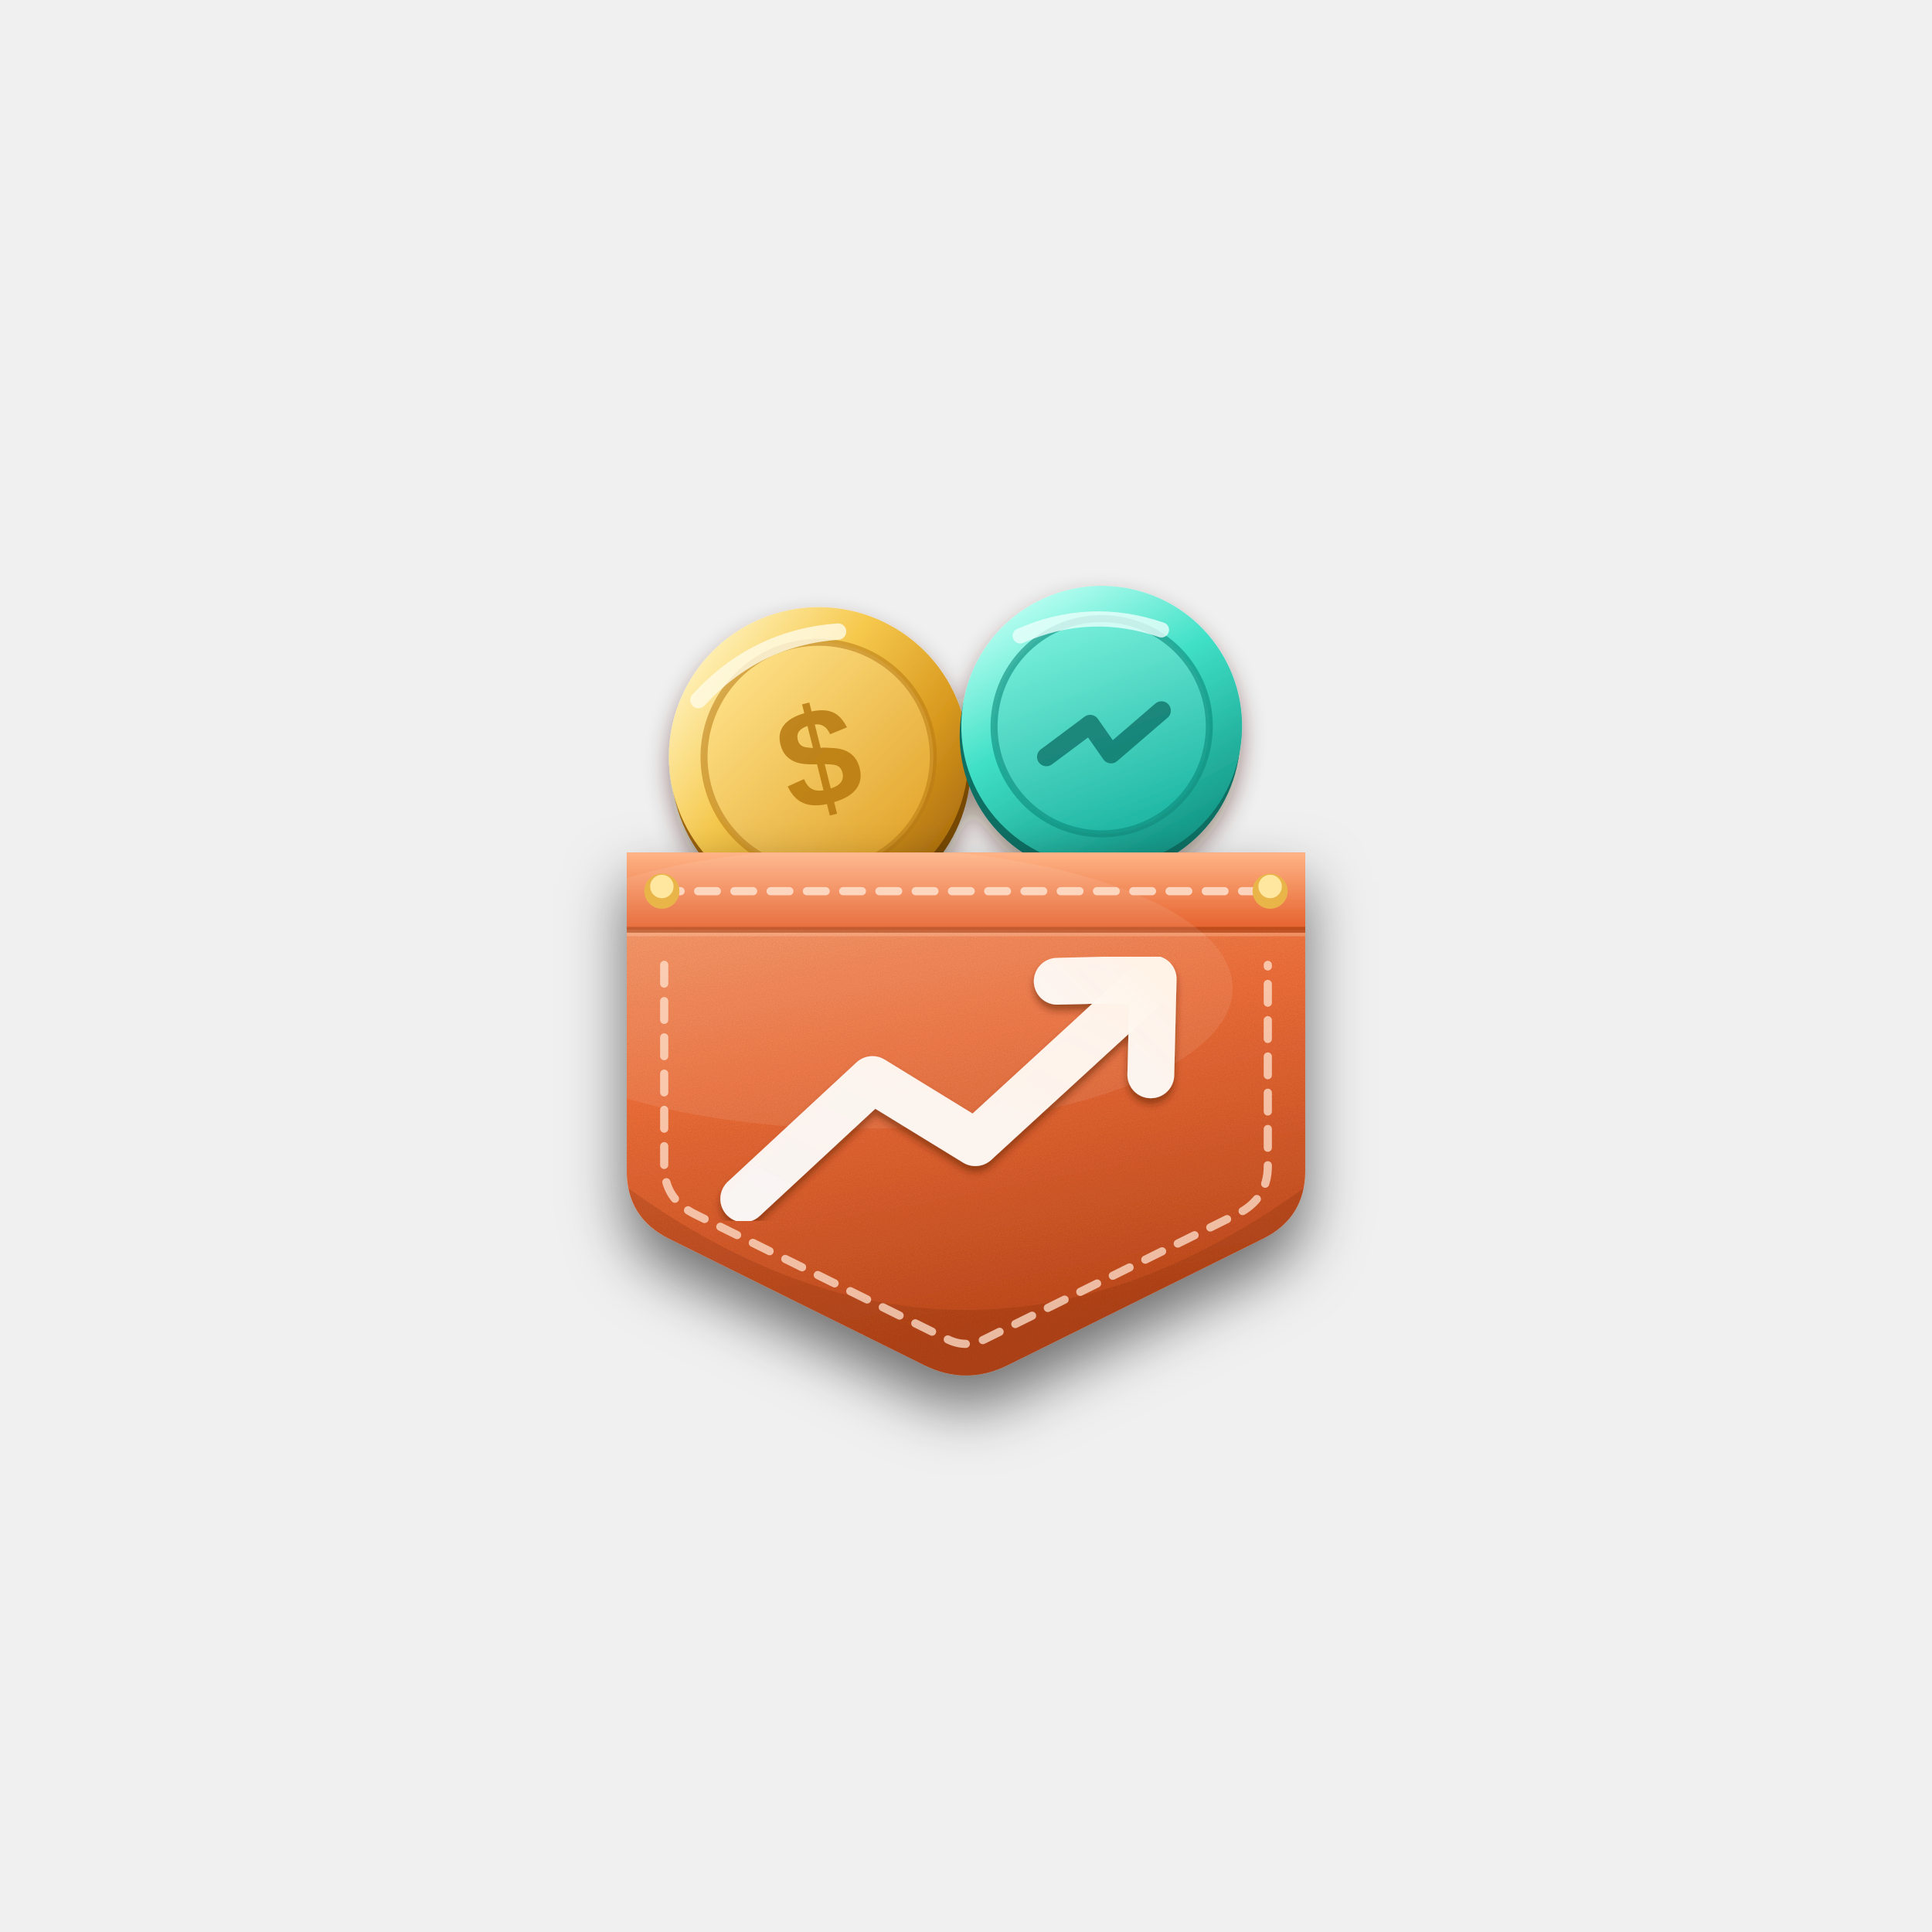
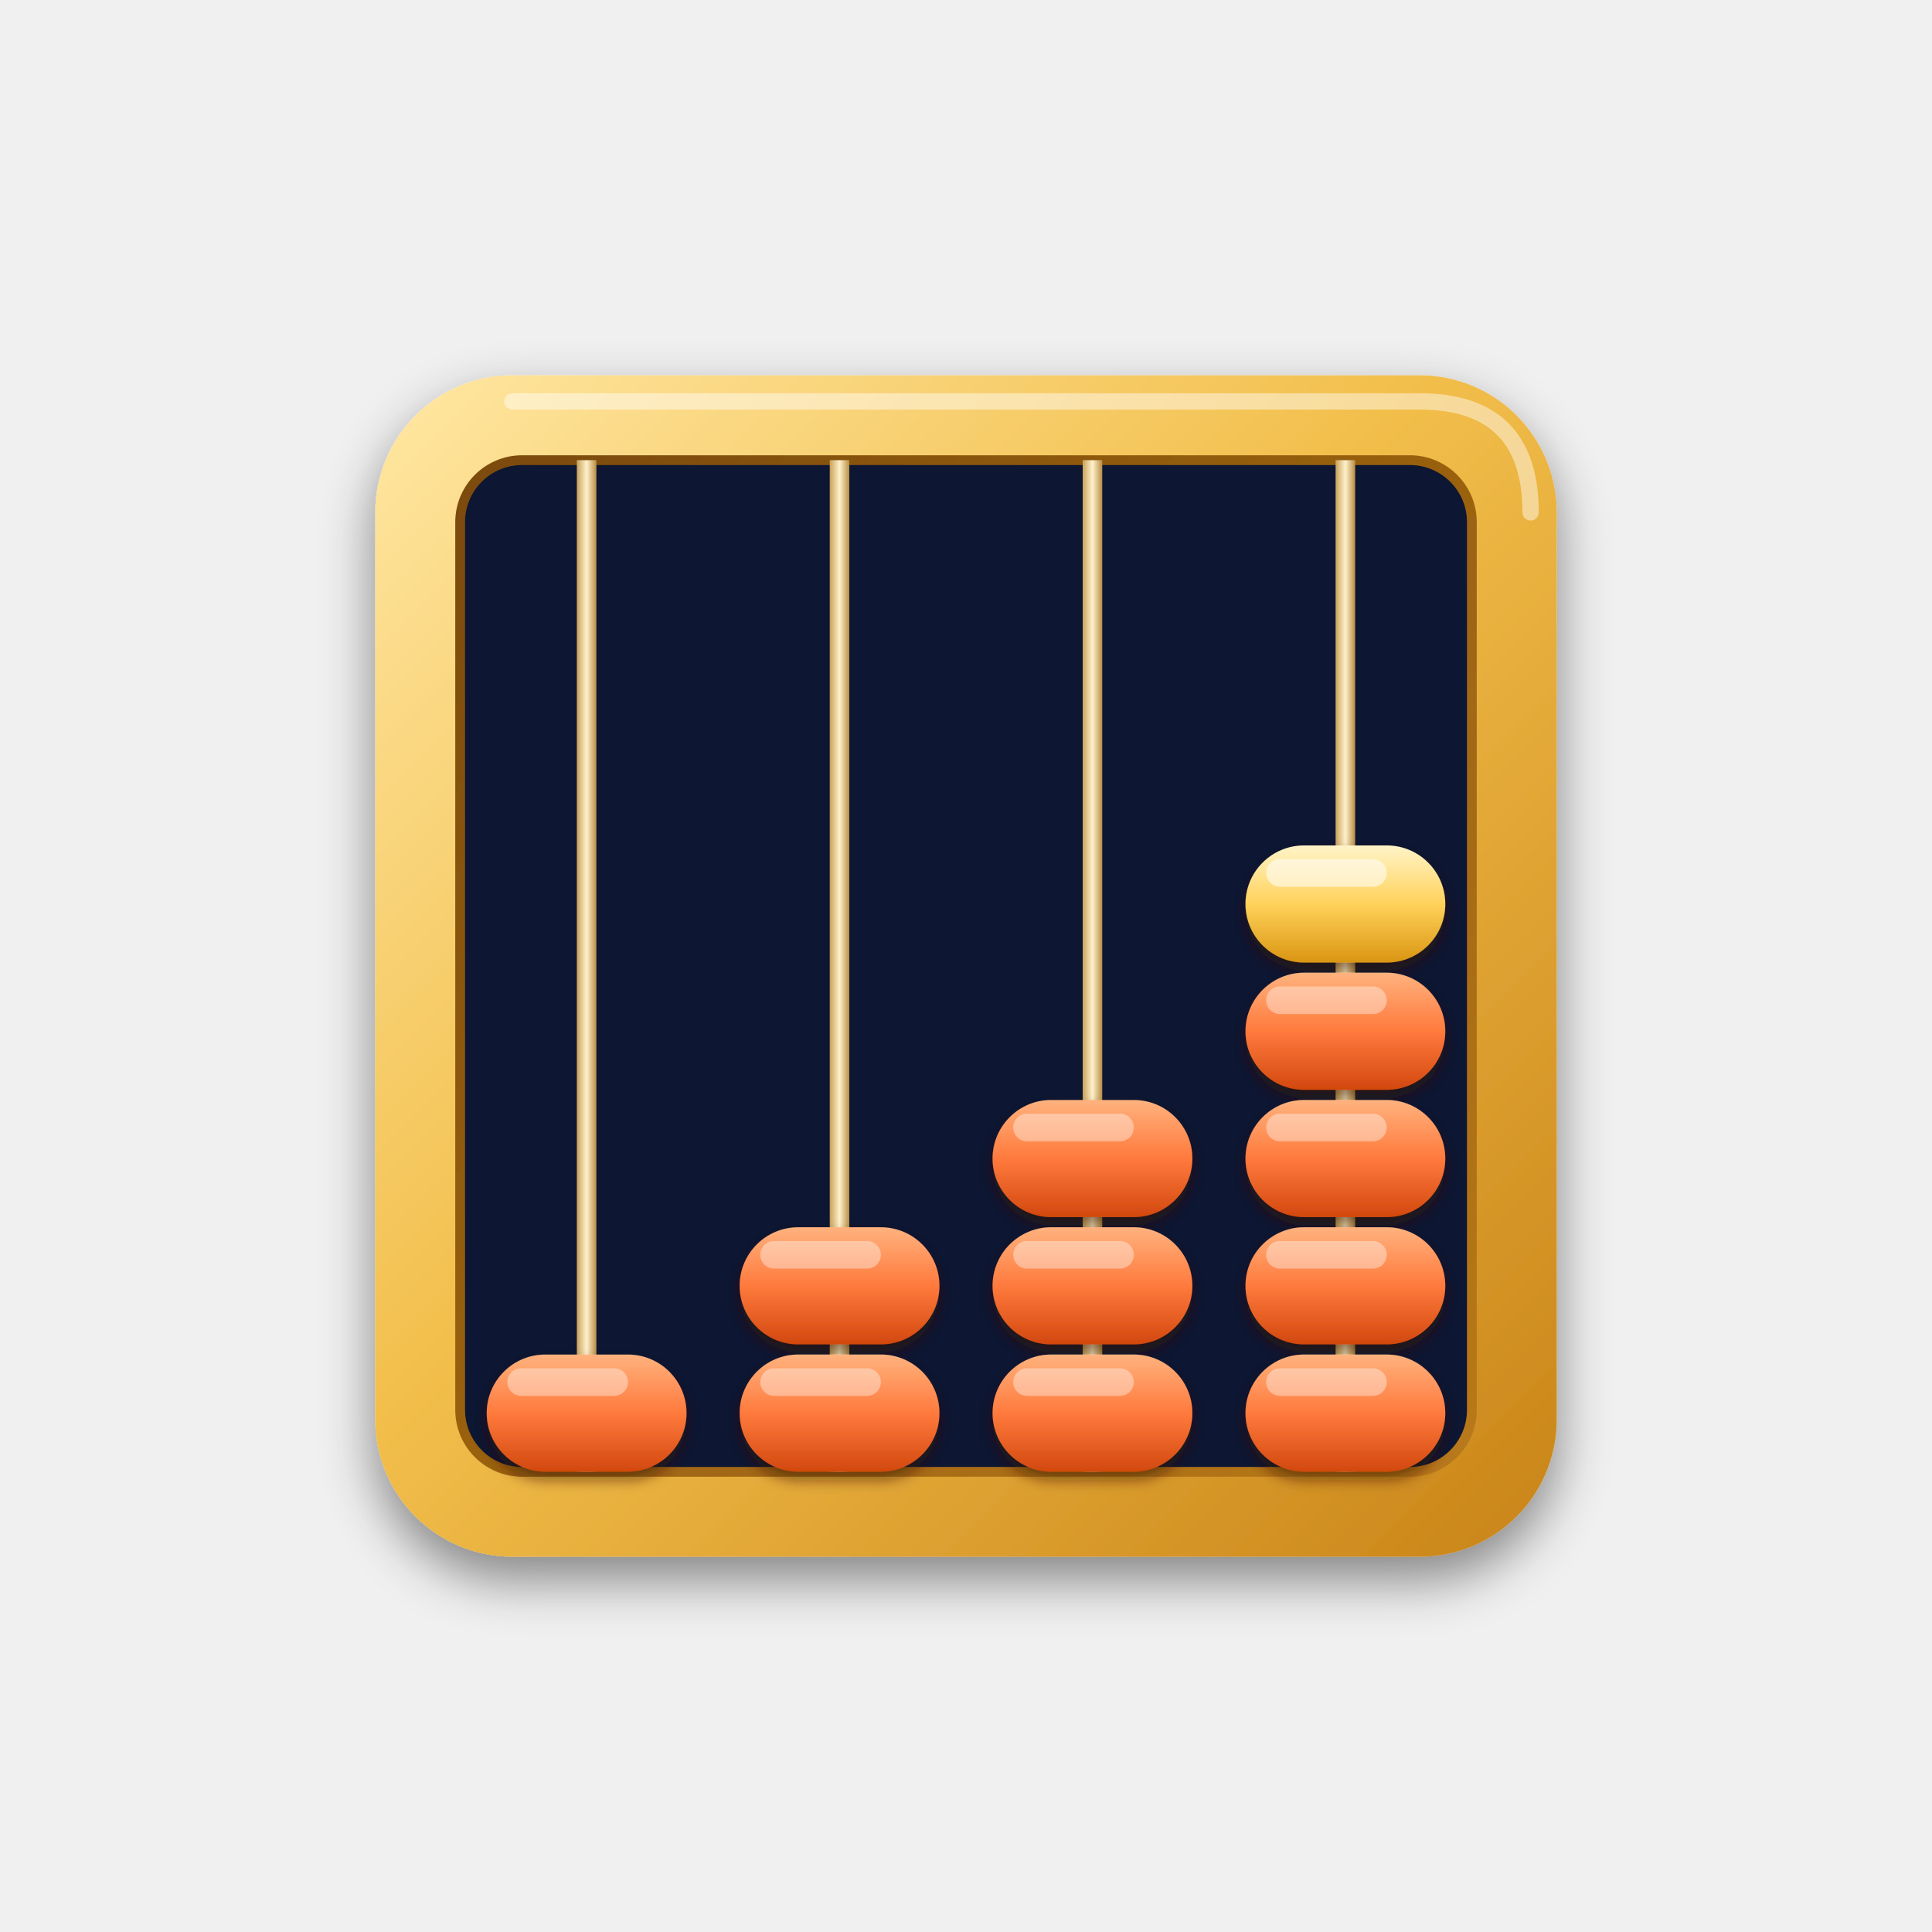
- <svg xmlns="http://www.w3.org/2000/svg" viewBox="0 0 1024 1024" width="1024" height="1024">
+ <svg xmlns="http://www.w3.org/2000/svg" viewBox="-80 -80 1184 1184" width="1024" height="1024">
  <defs>
-     <radialGradient id="bg" cx="0.5" cy="0.38" r="0.85">
-       <stop offset="0" stop-color="#25304F" />
-       <stop offset="0.55" stop-color="#141A2E" />
-       <stop offset="1" stop-color="#090C16" />
-     </radialGradient>
-     <radialGradient id="glow" cx="0.5" cy="0.6" r="0.45">
-       <stop offset="0" stop-color="#FF7A45" stop-opacity="0.35" />
+     <linearGradient id="bg" x1="0" y1="0" x2="1" y2="1">
+       <stop offset="0" stop-color="#26305F" />
+       <stop offset="0.55" stop-color="#151A3A" />
+       <stop offset="1" stop-color="#0A0D1F" />
+     </linearGradient>
+     <radialGradient id="glow" cx="0.62" cy="0.42" r="0.5">
+       <stop offset="0" stop-color="#FF7A45" stop-opacity="0.30" />
      <stop offset="1" stop-color="#FF7A45" stop-opacity="0" />
    </radialGradient>
-     <linearGradient id="leather" x1="0" y1="0" x2="0.25" y2="1">
-       <stop offset="0" stop-color="#FFA06E" />
-       <stop offset="0.45" stop-color="#F2703A" />
-       <stop offset="1" stop-color="#C24A1C" />
+     <linearGradient id="frame" x1="0" y1="0" x2="1" y2="1">
+       <stop offset="0" stop-color="#FFE7A3" />
+       <stop offset="0.45" stop-color="#F2BE4A" />
+       <stop offset="1" stop-color="#C98418" />
    </linearGradient>
-     <linearGradient id="lip" x1="0" y1="0" x2="0" y2="1">
-       <stop offset="0" stop-color="#FFB487" />
-       <stop offset="1" stop-color="#E5612C" />
+     <linearGradient id="frameIn" x1="0" y1="0" x2="1" y2="1">
+       <stop offset="0" stop-color="#7A4A08" />
+       <stop offset="1" stop-color="#B9791A" />
    </linearGradient>
-     <linearGradient id="gold" x1="0.15" y1="0.1" x2="0.85" y2="0.95">
-       <stop offset="0" stop-color="#FFF1B8" />
-       <stop offset="0.35" stop-color="#F6C94E" />
-       <stop offset="0.7" stop-color="#D99A1F" />
-       <stop offset="1" stop-color="#A86A0C" />
+     <linearGradient id="rod" x1="0" y1="0" x2="1" y2="0">
+       <stop offset="0" stop-color="#C9A25A" />
+       <stop offset="0.5" stop-color="#FFF1CC" />
+       <stop offset="1" stop-color="#B98E44" />
    </linearGradient>
-     <linearGradient id="goldRim" x1="0" y1="0" x2="1" y2="1">
-       <stop offset="0" stop-color="#B97A12" />
-       <stop offset="0.5" stop-color="#8A5508" />
-       <stop offset="1" stop-color="#6E4205" />
+     <linearGradient id="bead" x1="0" y1="0" x2="0" y2="1">
+       <stop offset="0" stop-color="#FFB27E" />
+       <stop offset="0.5" stop-color="#FF7A3D" />
+       <stop offset="1" stop-color="#D2480E" />
    </linearGradient>
-     <linearGradient id="goldFace" x1="0.2" y1="0" x2="0.8" y2="1">
-       <stop offset="0" stop-color="#FFE38A" />
-       <stop offset="1" stop-color="#E3A42A" />
+     <linearGradient id="beadTop" x1="0" y1="0" x2="0" y2="1">
+       <stop offset="0" stop-color="#FFF4C8" />
+       <stop offset="0.5" stop-color="#FFD25A" />
+       <stop offset="1" stop-color="#D99512" />
    </linearGradient>
-     <linearGradient id="teal" x1="0.15" y1="0.1" x2="0.85" y2="0.95">
-       <stop offset="0" stop-color="#B9FFF2" />
-       <stop offset="0.4" stop-color="#3FE0C6" />
-       <stop offset="1" stop-color="#0F8F80" />
-     </linearGradient>
-     <linearGradient id="tealFace" x1="0.2" y1="0" x2="0.8" y2="1">
-       <stop offset="0" stop-color="#7DF3DF" />
-       <stop offset="1" stop-color="#17B3A0" />
-     </linearGradient>
-     <linearGradient id="arrow" x1="0" y1="1" x2="1" y2="0">
-       <stop offset="0" stop-color="#FFFFFF" stop-opacity="0.92" />
-       <stop offset="1" stop-color="#FFF3E8" />
-     </linearGradient>
-     <filter id="tex" x="0" y="0" width="100%" height="100%">
-       <feTurbulence type="fractalNoise" baseFrequency="0.9" numOctaves="3" seed="7" result="n" />
-       <feColorMatrix in="n" type="matrix" values="0 0 0 0 0  0 0 0 0 0  0 0 0 0 0  0 0 0 0.10 0" />
-       <feComposite in2="SourceGraphic" operator="in" />
+     <filter id="shadow" x="-20%" y="-20%" width="140%" height="140%">
+       <feDropShadow dx="0" dy="14" stdDeviation="16" flood-color="#000" flood-opacity="0.45" />
    </filter>
-     <filter id="drop" x="-20%" y="-20%" width="140%" height="150%">
-       <feDropShadow dx="0" dy="26" stdDeviation="26" flood-color="#000" flood-opacity="0.55" />
+     <filter id="beadShadow" x="-30%" y="-30%" width="160%" height="160%">
+       <feDropShadow dx="0" dy="5" stdDeviation="4" flood-color="#3A1203" flood-opacity="0.55" />
    </filter>
-     <filter id="soft" x="-20%" y="-20%" width="140%" height="140%">
-       <feDropShadow dx="0" dy="10" stdDeviation="10" flood-color="#3A1405" flood-opacity="0.45" />
-     </filter>
-     <filter id="emboss" x="-10%" y="-10%" width="120%" height="120%">
-       <feDropShadow dx="0" dy="5" stdDeviation="3" flood-color="#5A1E06" flood-opacity="0.55" />
-     </filter>
-     <clipPath id="pocketClip">
-       <path d="M222 404 H802 V676 Q802 716 766 734 L548 842 Q512 860 476 842 L258 734 Q222 716 222 676 Z" />
-     </clipPath>
+     <symbol id="b" viewBox="-60 -36 120 72" overflow="visible">
+       <rect x="-58" y="-34" width="116" height="68" rx="34" fill="url(#bead)" />
+       <rect x="-46" y="-26" width="70" height="16" rx="8" fill="#FFFFFF" opacity="0.38" />
+     </symbol>
+     <symbol id="bt" viewBox="-60 -36 120 72" overflow="visible">
+       <rect x="-58" y="-34" width="116" height="68" rx="34" fill="url(#beadTop)" />
+       <rect x="-46" y="-26" width="70" height="16" rx="8" fill="#FFFFFF" opacity="0.55" />
+     </symbol>
  </defs>
-   <g transform="translate(512 530) scale(0.62) translate(-512 -530)">
-     <g filter="url(#soft)">
-       <g transform="rotate(-14 388 330)">
-         <circle cx="388" cy="330" r="128" fill="url(#goldRim)" />
-         <circle cx="388" cy="322" r="128" fill="url(#gold)" />
-         <circle cx="388" cy="322" r="98" fill="url(#goldFace)" />
-         <circle cx="388" cy="322" r="98" fill="none" stroke="#B87A14" stroke-opacity="0.55" stroke-width="6" />
-         <path d="M300 250 Q360 210 430 222" fill="none" stroke="#FFFBE6" stroke-opacity="0.8" stroke-width="14" stroke-linecap="round" />
-         <text x="388" y="364" text-anchor="middle" font-family="Arial Black, Arial, sans-serif" font-weight="900" font-size="120" fill="#B6780F" fill-opacity="0.85">$</text>
-       </g>
-       <g transform="rotate(10 628 296)">
-         <circle cx="628" cy="304" r="120" fill="#0B6F64" />
-         <circle cx="628" cy="296" r="120" fill="url(#teal)" />
-         <circle cx="628" cy="296" r="92" fill="url(#tealFace)" />
-         <circle cx="628" cy="296" r="92" fill="none" stroke="#0C8A7B" stroke-opacity="0.6" stroke-width="6" />
-         <path d="M546 232 Q600 196 664 206" fill="none" stroke="#E9FFFB" stroke-opacity="0.8" stroke-width="13" stroke-linecap="round" />
-         <path d="M586 330 L618 296 L640 318 L676 274" fill="none" stroke="#0B6F64" stroke-opacity="0.75" stroke-width="16" stroke-linecap="round" stroke-linejoin="round" />
-       </g>
-     </g>
-     <g filter="url(#drop)">
-       <path d="M222 404 H802 V676 Q802 716 766 734 L548 842 Q512 860 476 842 L258 734 Q222 716 222 676 Z" fill="url(#leather)" />
-       <g clip-path="url(#pocketClip)">
-         <rect x="200" y="380" width="640" height="500" filter="url(#tex)" fill="#000" />
-         <path d="M222 404 H802 V470 H222 Z" fill="url(#lip)" />
-         <path d="M222 470 H802" stroke="#9E3A12" stroke-opacity="0.55" stroke-width="5" />
-         <path d="M222 474 H802" stroke="#FFC7A3" stroke-opacity="0.35" stroke-width="3" />
-         <ellipse cx="420" cy="520" rx="320" ry="120" fill="#FFFFFF" fill-opacity="0.08" />
-         <path d="M222 690 Q512 900 802 690 V880 H222 Z" fill="#7E2A0A" fill-opacity="0.22" />
-       </g>
-       <path d="M252 437 H772" stroke="#FFE2CF" stroke-opacity="0.85" stroke-width="7" stroke-linecap="round" stroke-dasharray="16 15" />
-       <path d="M254 500 V672 Q254 700 280 713 L496 820 Q512 828 528 820 L744 713 Q770 700 770 672 V500" fill="none" stroke="#FFE2CF" stroke-opacity="0.75" stroke-width="7" stroke-linecap="round" stroke-dasharray="16 15" />
-       <g>
-         <circle cx="252" cy="437" r="15" fill="#E9B54A" />
-         <circle cx="252" cy="433" r="10" fill="#FFE7A0" />
-         <circle cx="772" cy="437" r="15" fill="#E9B54A" />
-         <circle cx="772" cy="433" r="10" fill="#FFE7A0" />
-       </g>
-       <g filter="url(#emboss)">
-         <polyline points="322,700 432,598 520,652 664,520" fill="none" stroke="url(#arrow)" stroke-width="40" stroke-linecap="round" stroke-linejoin="round" />
-         <polyline points="590,514 672,512 670,594" fill="none" stroke="url(#arrow)" stroke-width="40" stroke-linecap="round" stroke-linejoin="round" />
-       </g>
-     </g>
+   <g filter="url(#shadow)">
+     <rect x="150" y="150" width="724" height="724" rx="84" fill="url(#frame)" />
+     <rect x="202" y="202" width="620" height="620" rx="38" fill="#0E1230" />
+     <rect x="202" y="202" width="620" height="620" rx="38" fill="none" stroke="url(#frameIn)" stroke-width="6" />
+   </g>
+   <path d="M234 166 H790 Q858 166 858 234" fill="none" stroke="#FFFFFF" stroke-opacity="0.45" stroke-width="10" stroke-linecap="round" />
+   <g>
+     <rect x="273.5" y="202" width="12" height="620" fill="url(#rod)" />
+     <rect x="428.5" y="202" width="12" height="620" fill="url(#rod)" />
+     <rect x="583.5" y="202" width="12" height="620" fill="url(#rod)" />
+     <rect x="738.5" y="202" width="12" height="620" fill="url(#rod)" />
+   </g>
+   <g filter="url(#beadShadow)">
+     <use href="#b" x="215.5" y="748" width="128" height="76" />
+     <use href="#b" x="370.5" y="748" width="128" height="76" />
+     <use href="#b" x="370.5" y="670" width="128" height="76" />
+     <use href="#b" x="525.5" y="748" width="128" height="76" />
+     <use href="#b" x="525.5" y="670" width="128" height="76" />
+     <use href="#b" x="525.5" y="592" width="128" height="76" />
+     <use href="#b" x="680.5" y="748" width="128" height="76" />
+     <use href="#b" x="680.5" y="670" width="128" height="76" />
+     <use href="#b" x="680.5" y="592" width="128" height="76" />
+     <use href="#b" x="680.5" y="514" width="128" height="76" />
+     <use href="#bt" x="680.5" y="436" width="128" height="76" />
  </g>
</svg>
